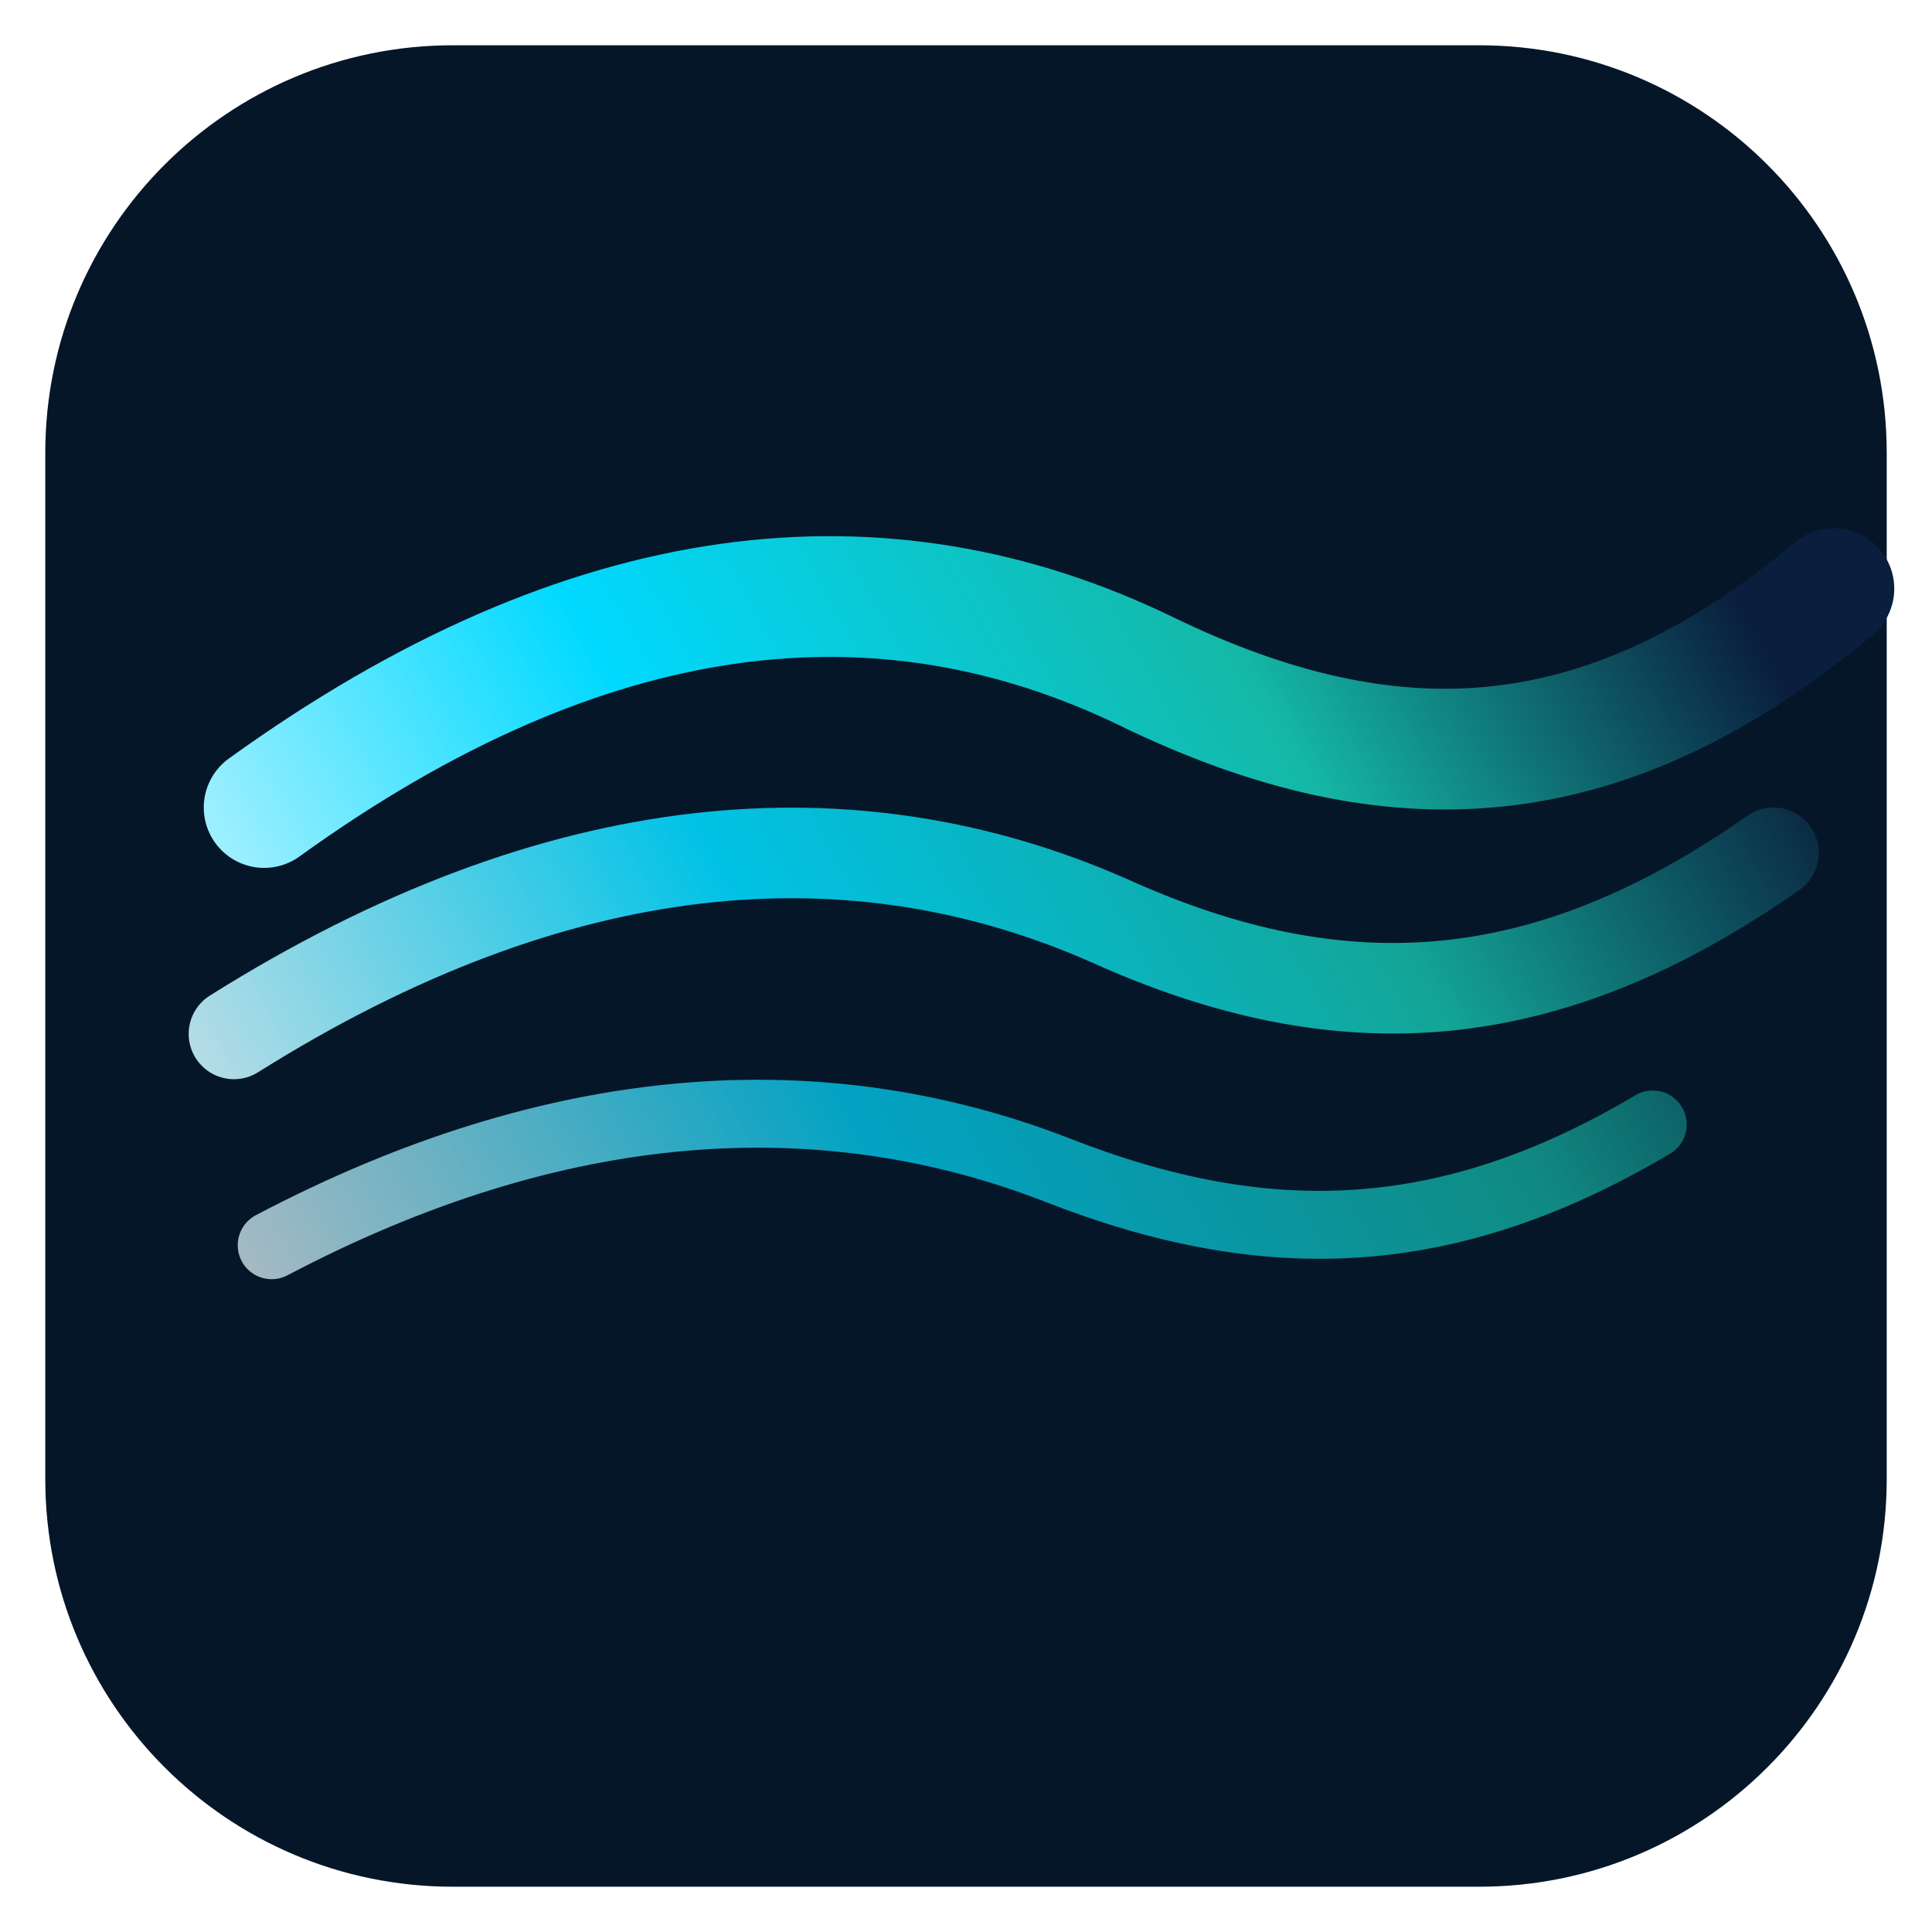
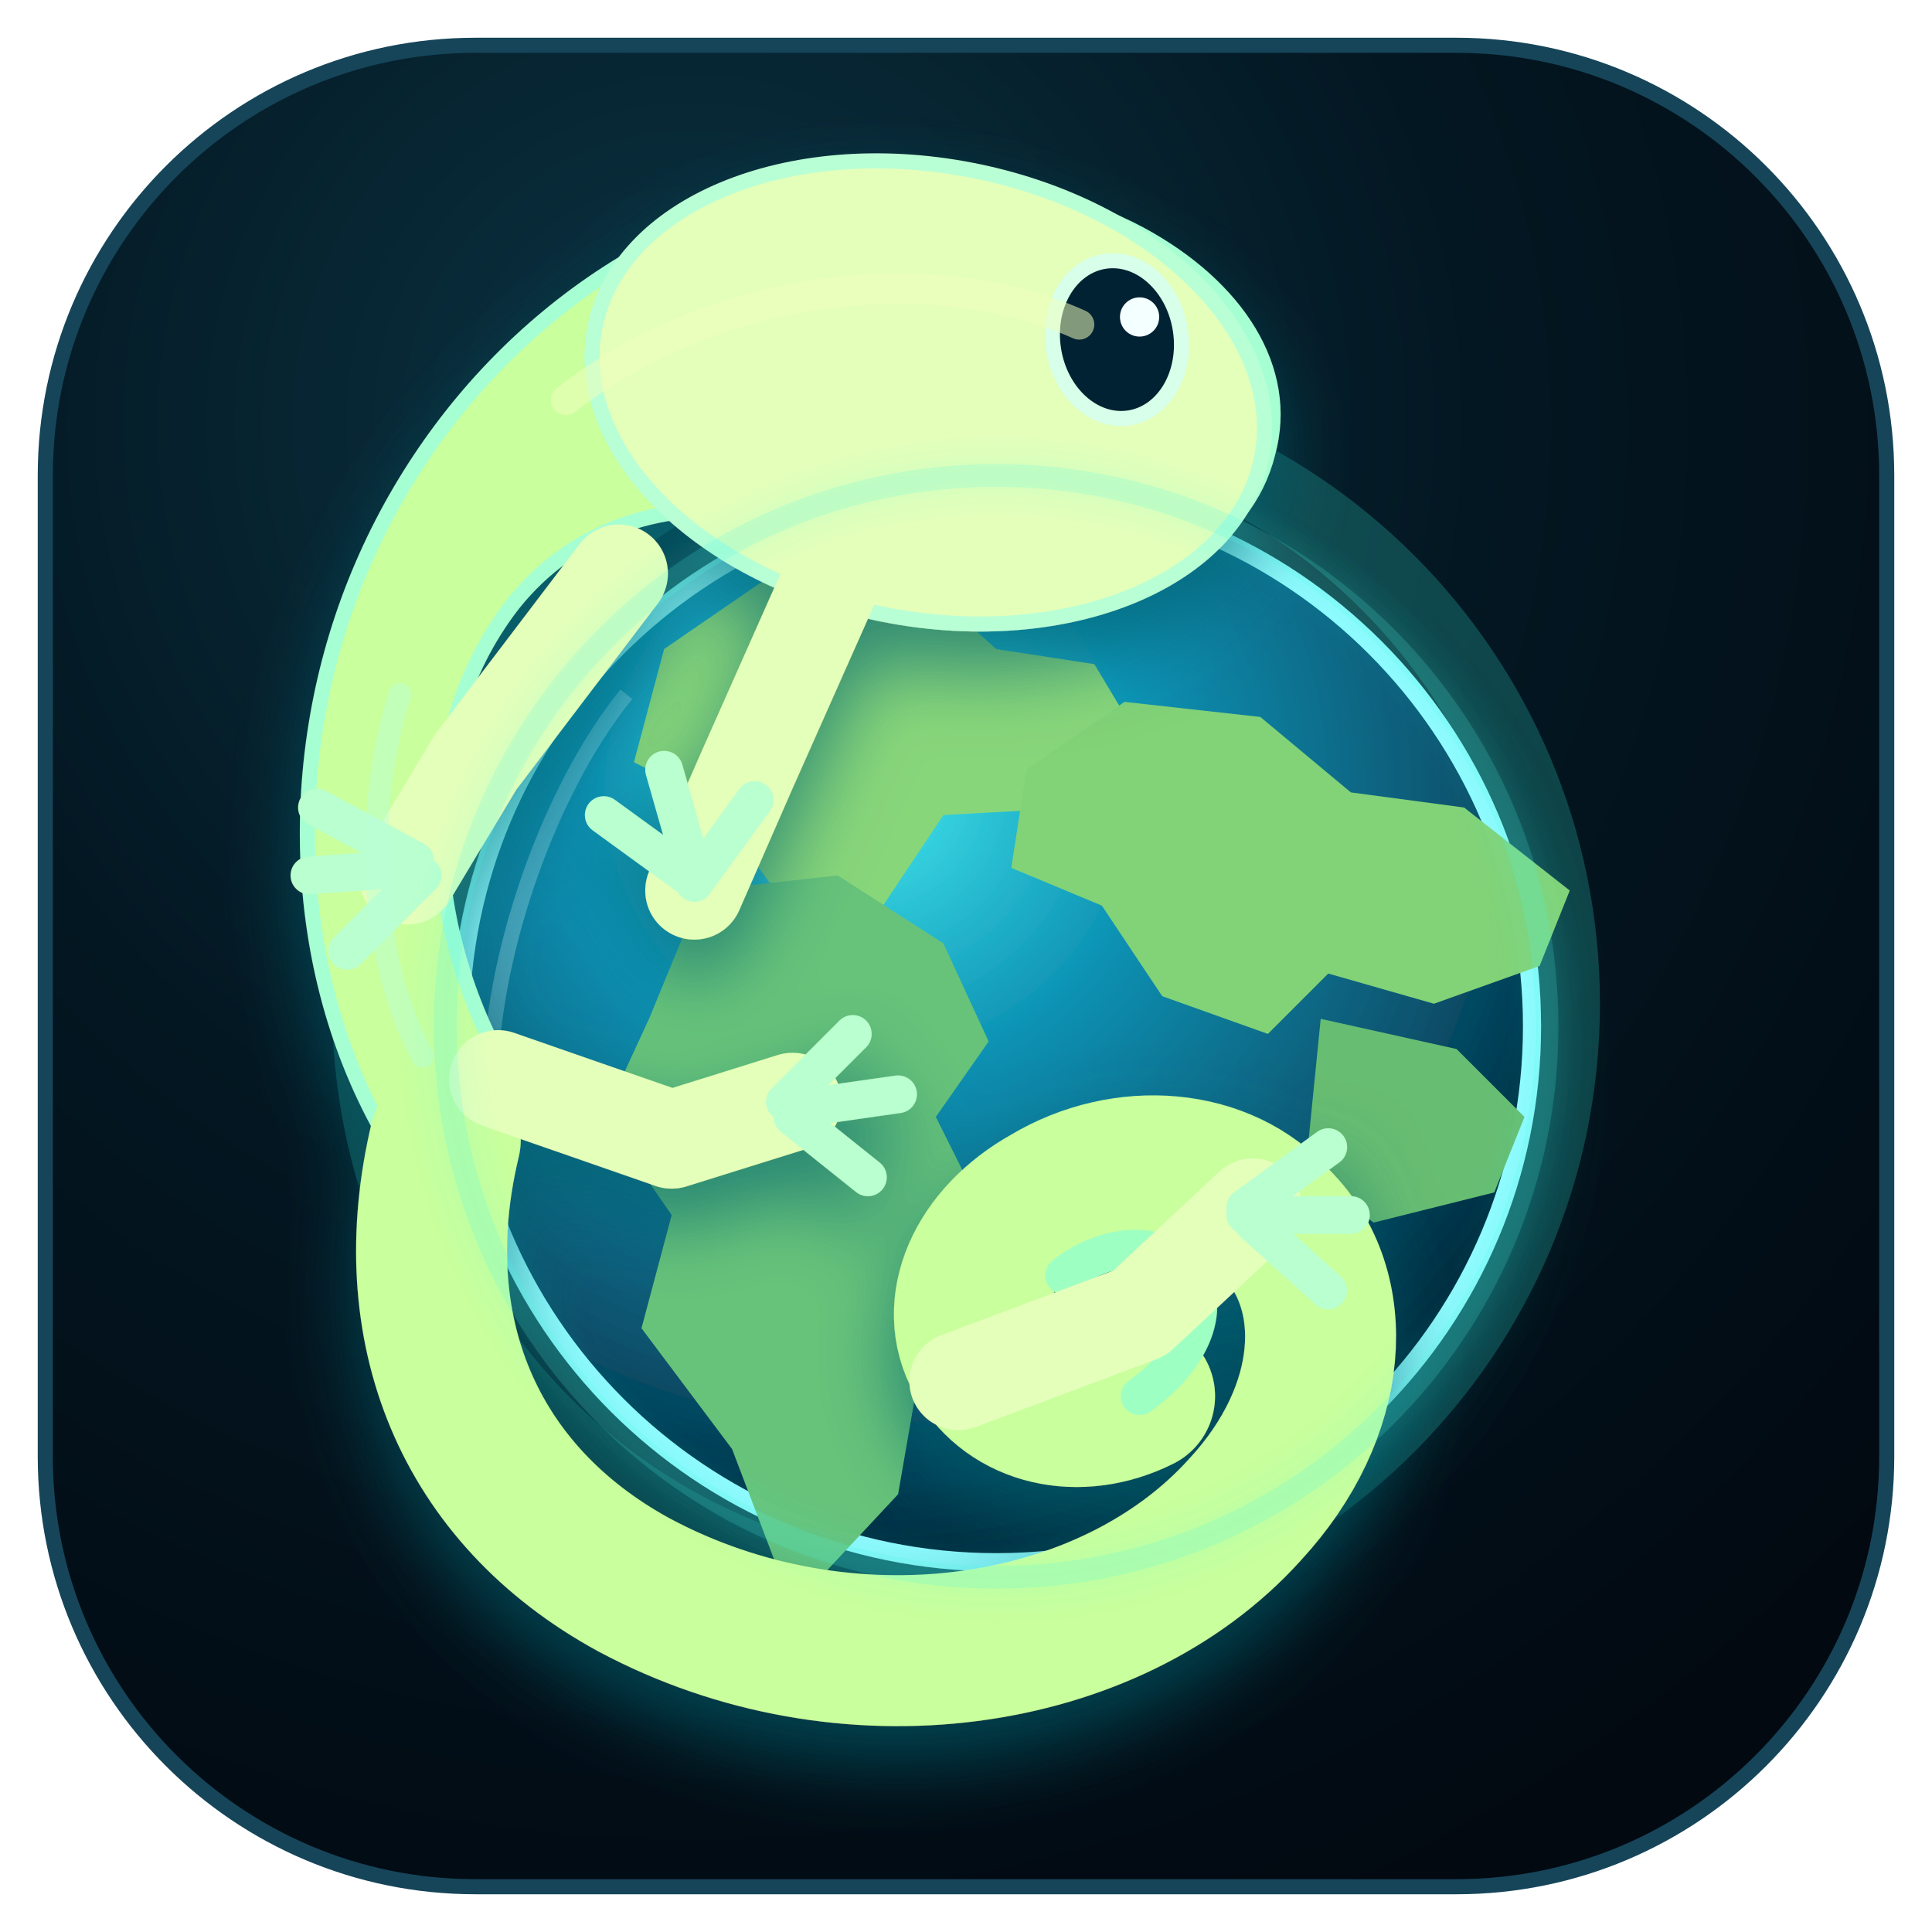
- <svg xmlns="http://www.w3.org/2000/svg" viewBox="0 0 256 256" role="img" aria-label="Quantic Glide app icon">
+ <svg xmlns="http://www.w3.org/2000/svg" viewBox="0 0 256 256" role="img" aria-label="GEKKO — gecko gripping Earth">
  <defs>
-     <linearGradient id="g" x1="30" y1="168" x2="220" y2="62" gradientUnits="userSpaceOnUse">
-       <stop stop-color="#E8FAFF" />
-       <stop offset=".38" stop-color="#00D9FF" />
-       <stop offset=".72" stop-color="#14B8A6" />
-       <stop offset="1" stop-color="#0A1F3D" />
+     <radialGradient id="bg" cx="35%" cy="20%" r="90%">
+       <stop stop-color="#0b3342" />
+       <stop offset=".48" stop-color="#031722" />
+       <stop offset="1" stop-color="#020911" />
+     </radialGradient>
+     <radialGradient id="ocean" cx="38%" cy="28%" r="78%">
+       <stop stop-color="#43e7ee" />
+       <stop offset=".34" stop-color="#0d92b4" />
+       <stop offset=".72" stop-color="#07516c" />
+       <stop offset="1" stop-color="#031a29" />
+     </radialGradient>
+     <linearGradient id="skin" x1="40" y1="35" x2="185" y2="215">
+       <stop stop-color="#c9ff9d" />
+       <stop offset=".24" stop-color="#6ff6bd" />
+       <stop offset=".52" stop-color="#21dfc2" />
+       <stop offset=".78" stop-color="#12aec3" />
+       <stop offset="1" stop-color="#087c9e" />
    </linearGradient>
+     <linearGradient id="skinHi" x1="55" y1="35" x2="140" y2="125">
+       <stop stop-color="#e4ffba" />
+       <stop offset=".5" stop-color="#8dffc7" />
+       <stop offset="1" stop-color="#39dfc7" />
+     </linearGradient>
+     <filter id="shadow" x="-40%" y="-40%" width="180%" height="180%">
+       <feGaussianBlur in="SourceAlpha" stdDeviation="5" result="b" />
+       <feOffset dy="5" result="o" />
+       <feColorMatrix in="o" type="matrix" values="0 0 0 0 0 0 0 0 0 0.12 0 0 0 0 0.16 0 0 0 .65 0" />
+       <feMerge>
+         <feMergeNode />
+         <feMergeNode in="SourceGraphic" />
+       </feMerge>
+     </filter>
+     <filter id="glow" x="-40%" y="-40%" width="180%" height="180%">
+       <feGaussianBlur stdDeviation="2.2" result="b" />
+       <feMerge>
+         <feMergeNode in="b" />
+         <feMergeNode in="SourceGraphic" />
+       </feMerge>
+     </filter>
  </defs>
-   <rect x="6" y="6" width="244" height="244" rx="54" fill="#061629" />
-   <g fill="none" stroke="url(#g)" stroke-linecap="round">
-     <path d="M35 107c43-31 82-35 117-18 33 16 61 14 91-11" stroke-width="16" />
-     <path d="M31 137c43-27 82-30 116-15 31 14 58 12 88-9" stroke-width="12" opacity=".88" />
-     <path d="M36 165c38-20 73-22 104-10 28 11 52 10 79-6" stroke-width="9" opacity=".72" />
+   <rect x="6" y="6" width="244" height="244" rx="57" fill="url(#bg)" stroke="#164559" stroke-width="2" />
+   <circle cx="128" cy="133" r="79" fill="none" stroke="#3af0e2" stroke-opacity=".22" stroke-width="10" />
+   <circle id="earth" cx="132" cy="136" r="71" fill="url(#ocean)" stroke="#91fbff" stroke-width="2.4" filter="url(#shadow)" />
+   <path d="M88 86l16-11 18 2 10 9 13 2 6 10-8 9-18 1-8 12-15-3-8-11-10-5z" class="continent" fill="#88d67a" />
+   <path d="M93 118l18-2 14 9 6 13-7 10 6 12-7 15-4 23-14 15-8-21-12-16 4-15-9-13 6-13z" class="continent" fill="#67c37a" />
+   <path d="M149 93l18 2 12 10 15 2 14 11-4 10-14 5-14-4-8 8-14-5-8-12-12-5 2-13z" class="continent" fill="#82d277" />
+   <path d="M175 135l18 4 9 9-4 10-16 4-9-7z" class="continent" fill="#67bd72" />
+   <path d="M83 92c-9 11-17 31-18 49" fill="none" stroke="#d7ffff" stroke-opacity=".28" stroke-width="2" />
+   <g id="gecko" filter="url(#shadow)">
+     <path d="M56 158C40 137 37 108 45 83c8-25 27-46 52-55 17-6 39-5 54 3 13 7 20 18 17 29-3 12-15 18-30 17-13-1-24-7-36-9-14-2-26 2-34 12-14 18-12 45 1 65z" fill="url(#skin)" stroke="#a6ffd2" stroke-width="2" />
+     <ellipse cx="123" cy="52" rx="45" ry="30" transform="rotate(11 123 52)" fill="url(#skinHi)" stroke="#b9ffd5" stroke-width="2" />
+     <ellipse cx="148" cy="45" rx="8.5" ry="10.5" transform="rotate(-9 148 45)" fill="#042030" stroke="#d7ffe9" stroke-width="2" />
+     <circle cx="151" cy="42" r="2.6" fill="#f4ffff" />
+     <path d="M59 151c-6 25 3 47 25 59 28 15 63 10 81-10 12-13 13-29 4-38-7-8-20-9-30-3-9 5-13 14-9 21 4 7 13 9 21 5" fill="none" stroke="url(#skin)" stroke-width="20" stroke-linecap="round" />
+     <path d="M151 185c7-5 10-12 6-17-4-4-11-3-16 1" fill="none" stroke="#9effc3" stroke-width="5" stroke-linecap="round" />
+     <g fill="none" stroke="url(#skinHi)" stroke-linecap="round" stroke-linejoin="round">
+       <path d="M82 76L63 101 54 116" stroke-width="13" />
+       <path d="M111 75L99 102 92 118" stroke-width="13" />
+       <path d="M66 143L89 151 105 146" stroke-width="13" />
+       <path d="M127 183L151 174 166 160" stroke-width="13" />
+     </g>
+     <g class="toe" fill="none" stroke="#baffcf" stroke-width="5" stroke-linecap="round">
+       <path d="M55 114l-13-7m13 8l-14 1m15 0l-10 10" />
+       <path d="M91 116l-11-8m12 8l-4-14m4 15l8-11" />
+       <path d="M104 146l9-9m-8 10l14-2m-14 3l10 8" />
+       <path d="M165 160l11-8m-11 9l14 0m-13 1l10 9" />
+     </g>
+     <path d="M75 53c19-15 48-19 68-10" fill="none" stroke="#efffbd" stroke-opacity=".54" stroke-width="4" stroke-linecap="round" />
+     <path d="M53 92c-5 16-4 35 3 48" fill="none" stroke="#baffd9" stroke-opacity=".45" stroke-width="3" stroke-linecap="round" />
  </g>
+   <circle cx="132" cy="136" r="73" fill="none" stroke="#52f6e7" stroke-opacity=".18" stroke-width="3" filter="url(#glow)" />
</svg>
